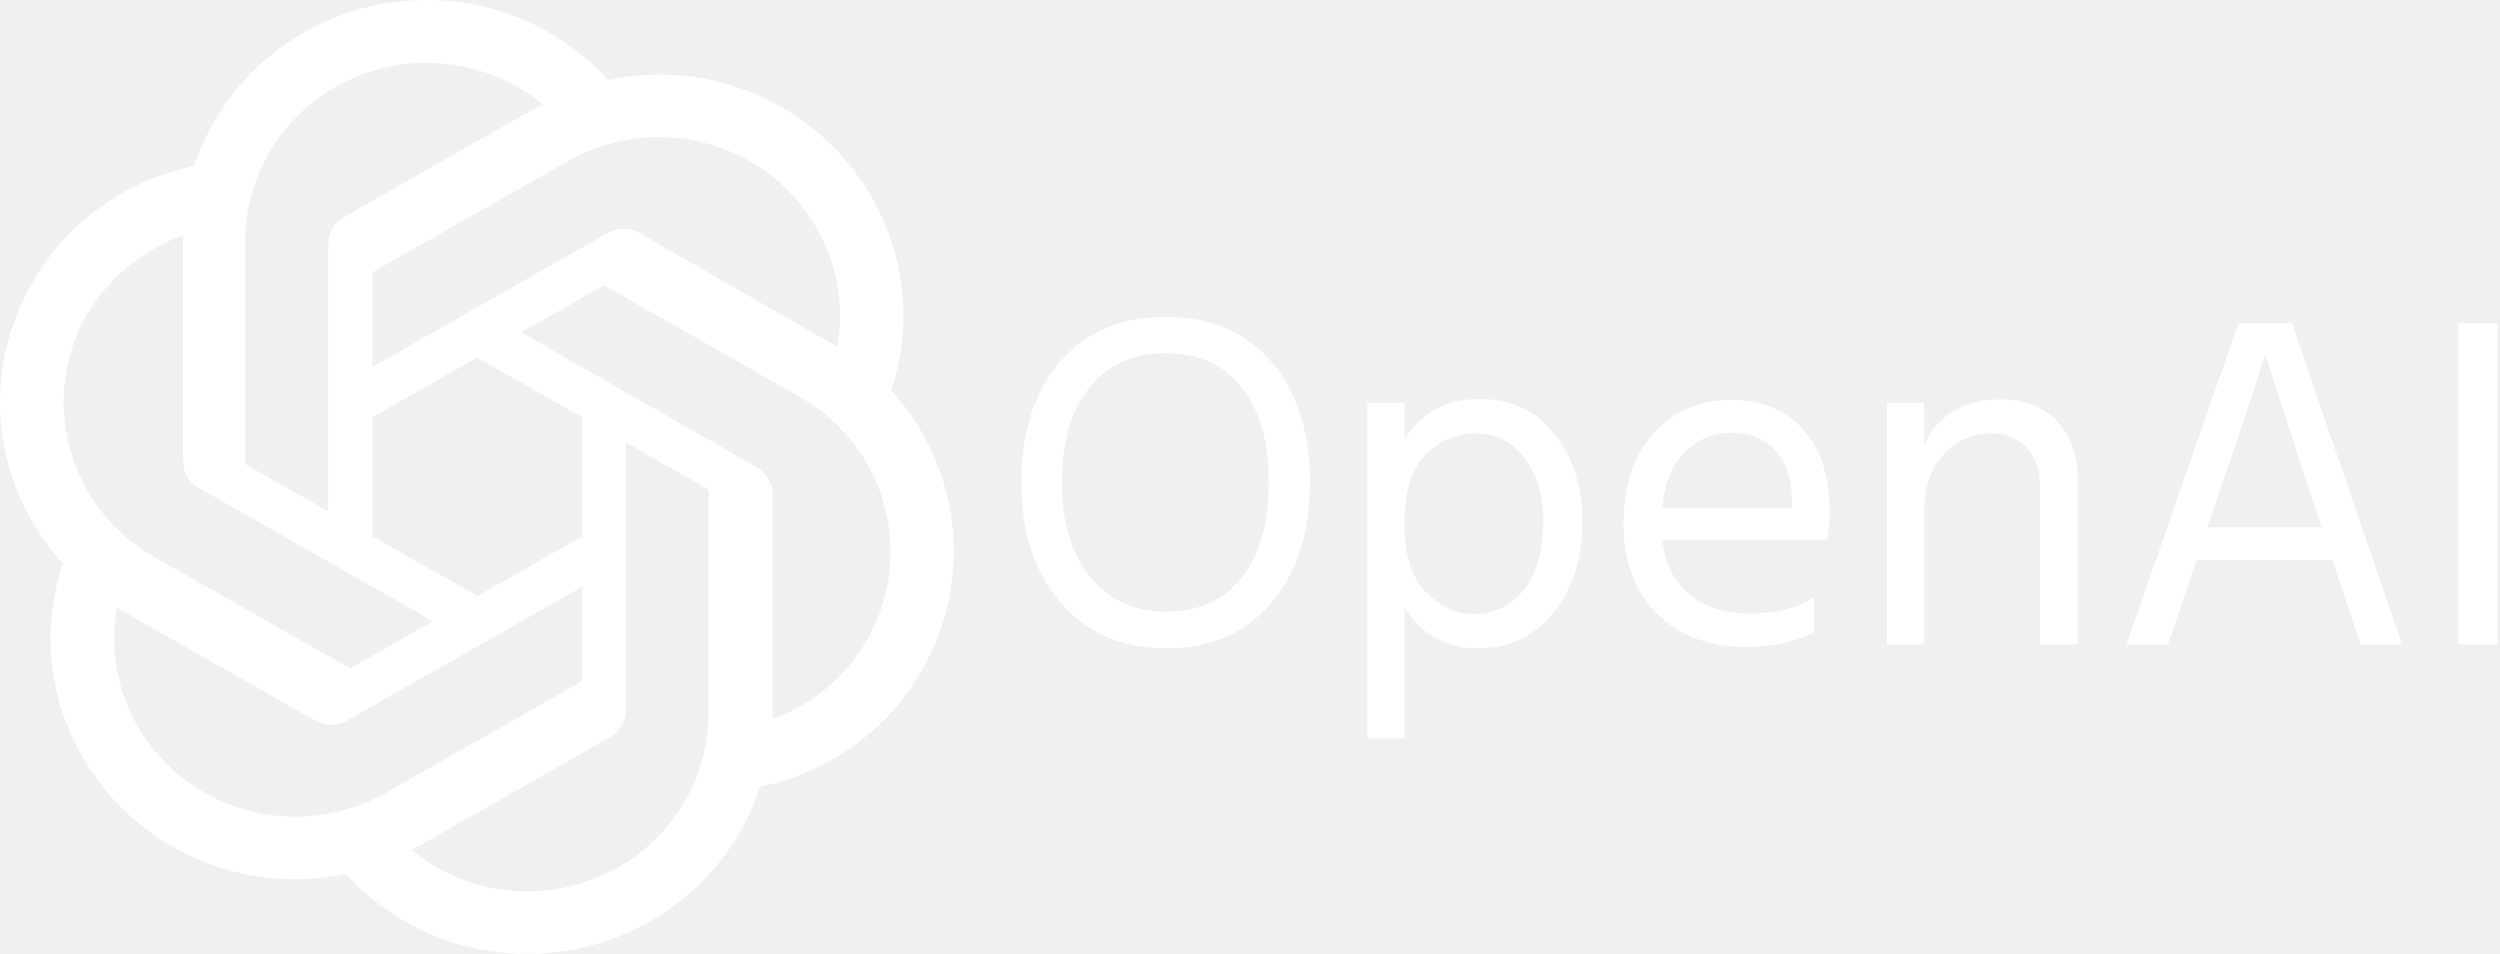
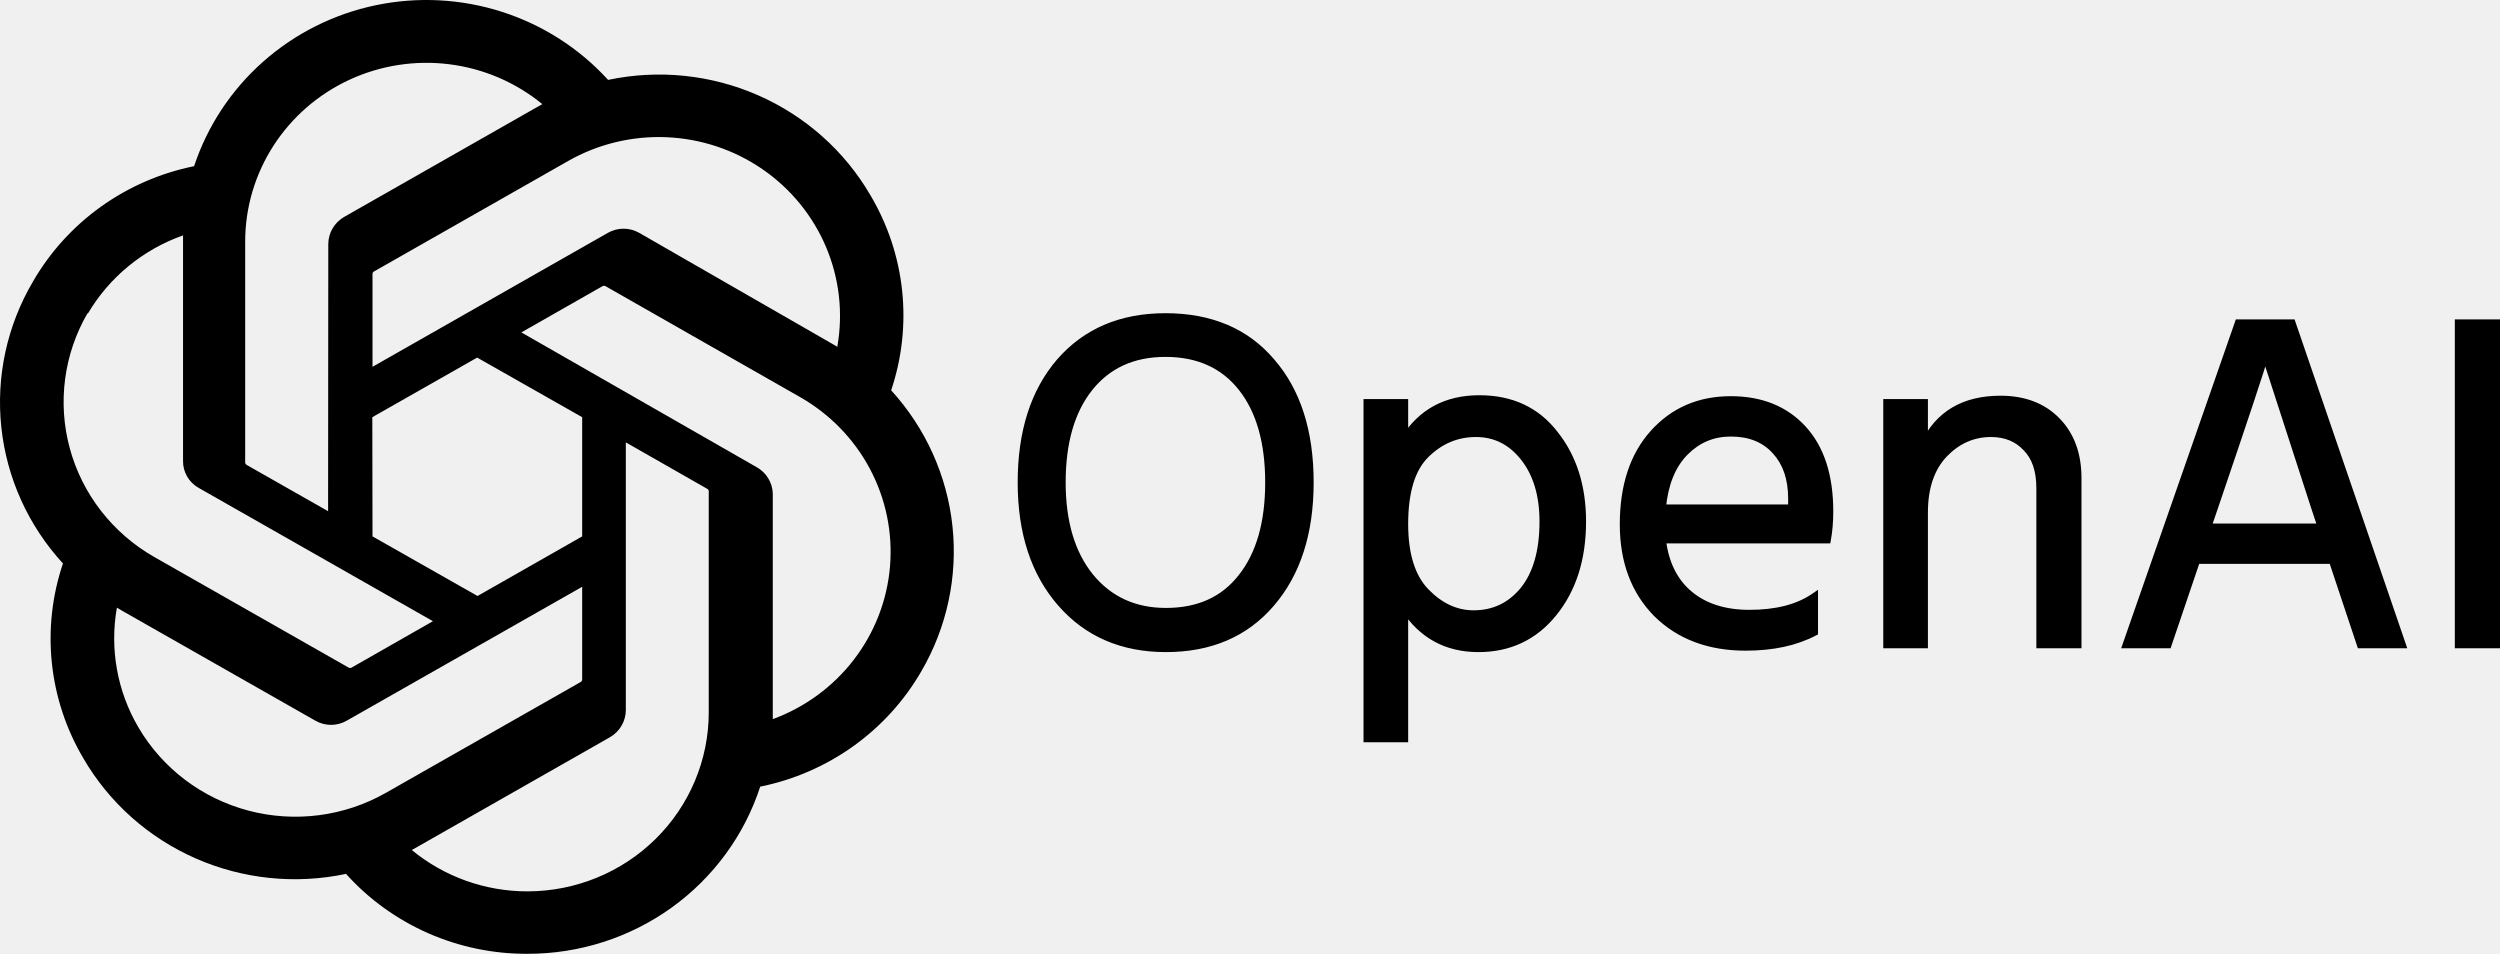
<svg xmlns="http://www.w3.org/2000/svg" width="671" height="256" viewBox="0 0 671 256" fill="none">
-   <path d="M239.184 104.758C242.086 96.138 243.09 87.006 242.128 77.973C241.166 68.94 238.262 60.213 233.608 52.376C226.708 40.53 216.174 31.151 203.522 25.592C190.87 20.032 176.756 18.579 163.214 21.443C155.52 13.001 145.709 6.704 134.768 3.186C123.826 -0.332 112.139 -0.949 100.879 1.398C89.62 3.745 79.185 8.973 70.622 16.557C62.059 24.142 55.67 33.815 52.096 44.605C43.074 46.43 34.551 50.134 27.096 55.468C19.641 60.803 13.426 67.645 8.867 75.539C1.892 87.365 -1.089 101.073 0.355 114.68C1.799 128.288 7.592 141.09 16.898 151.236C13.986 159.851 12.972 168.981 13.925 178.015C14.878 187.048 17.775 195.777 22.424 203.616C29.332 215.467 39.876 224.848 52.536 230.407C65.197 235.966 79.32 237.417 92.87 234.551C98.983 241.34 106.493 246.766 114.901 250.464C123.308 254.163 132.419 256.05 141.624 255.999C155.505 256.012 169.031 251.673 180.249 243.61C191.467 235.546 199.798 224.175 204.038 211.137C213.059 209.309 221.581 205.604 229.036 200.27C236.49 194.936 242.706 188.094 247.268 180.203C254.16 168.394 257.089 154.738 255.637 141.187C254.185 127.637 248.427 114.885 239.184 104.758ZM141.624 239.244C130.256 239.262 119.244 235.331 110.52 228.142L112.054 227.284L163.725 197.864C165.011 197.12 166.079 196.059 166.823 194.784C167.568 193.51 167.963 192.067 167.971 190.597V118.736L189.815 131.201C189.923 131.255 190.016 131.334 190.088 131.43C190.159 131.527 190.207 131.638 190.226 131.756V191.304C190.198 204.01 185.069 216.188 175.96 225.173C166.852 234.158 154.506 239.217 141.624 239.244ZM37.157 195.24C31.456 185.529 29.409 174.146 31.376 163.094L32.912 164.002L84.633 193.423C85.913 194.164 87.37 194.554 88.854 194.554C90.338 194.554 91.795 194.164 93.074 193.423L156.256 157.493V182.371C156.25 182.5 156.215 182.626 156.153 182.74C156.09 182.854 156.003 182.952 155.897 183.027L103.561 212.801C92.392 219.148 79.126 220.863 66.676 217.571C54.226 214.278 43.609 206.247 37.157 195.24ZM23.549 84.219C29.29 74.446 38.351 66.992 49.129 63.176V123.733C49.109 125.196 49.489 126.637 50.226 127.906C50.964 129.176 52.034 130.226 53.324 130.949L116.198 166.728L94.354 179.192C94.235 179.254 94.104 179.286 93.97 179.286C93.836 179.286 93.704 179.254 93.586 179.192L41.353 149.469C30.205 143.095 22.072 132.623 18.735 120.346C15.398 108.069 17.129 94.988 23.549 83.968V84.219ZM203.015 125.348L139.936 89.216L161.73 76.799C161.848 76.738 161.98 76.705 162.114 76.705C162.248 76.705 162.379 76.738 162.498 76.799L214.731 106.573C222.717 111.119 229.228 117.812 233.503 125.87C237.777 133.929 239.64 143.021 238.873 152.085C238.106 161.148 234.741 169.81 229.171 177.058C223.601 184.306 216.055 189.841 207.415 193.018V132.461C207.37 131.001 206.94 129.577 206.169 128.33C205.397 127.082 204.311 126.055 203.015 125.348ZM224.758 93.101L223.222 92.192L171.604 62.52C170.316 61.775 168.85 61.382 167.357 61.382C165.864 61.382 164.398 61.775 163.111 62.52L99.982 98.45V73.572C99.969 73.445 99.99 73.318 100.044 73.202C100.098 73.087 100.183 72.988 100.289 72.916L152.522 43.192C160.528 38.643 169.681 36.436 178.911 36.83C188.141 37.224 197.067 40.202 204.644 45.416C212.221 50.63 218.137 57.864 221.699 66.273C225.261 74.682 226.323 83.917 224.759 92.899L224.758 93.101ZM88.06 137.205L66.217 124.791C66.107 124.726 66.014 124.638 65.943 124.534C65.872 124.429 65.825 124.31 65.806 124.186V64.791C65.818 55.679 68.459 46.759 73.421 39.074C78.383 31.388 85.461 25.255 93.826 21.391C102.192 17.527 111.5 16.092 120.662 17.254C129.823 18.416 138.461 22.126 145.564 27.952L144.028 28.81L92.359 58.229C91.073 58.973 90.005 60.034 89.26 61.308C88.516 62.582 88.12 64.025 88.112 65.496L88.06 137.205ZM99.929 111.974L128.066 95.976L156.256 111.974V143.967L128.169 159.964L99.981 143.967L99.929 111.974Z" fill="white" />
-   <path d="M351.584 129.48C351.584 143.048 348.085 153.885 341.088 161.992C334.176 170.013 324.789 174.024 312.928 174.024C301.237 174.024 291.851 169.971 284.768 161.864C277.685 153.757 274.144 142.963 274.144 129.48C274.144 115.912 277.6 105.117 284.512 97.096C291.509 89.075 300.939 85.064 312.8 85.064C324.917 85.064 334.389 89.075 341.216 97.096C348.128 105.032 351.584 115.827 351.584 129.48ZM285.024 129.48C285.024 140.147 287.541 148.595 292.576 154.824C297.696 161.053 304.48 164.168 312.928 164.168C321.717 164.168 328.501 161.096 333.28 154.952C338.144 148.808 340.576 140.317 340.576 129.48C340.576 118.643 338.144 110.152 333.28 104.008C328.416 97.864 321.589 94.792 312.8 94.792C304.096 94.792 297.269 97.907 292.32 104.136C287.456 110.28 285.024 118.728 285.024 129.48ZM376.953 198.216H366.969V108.104H376.953V117.96C381.476 110.707 388.174 107.08 397.049 107.08C405.668 107.08 412.409 110.237 417.273 116.552C422.222 122.781 424.697 130.589 424.697 139.976C424.697 149.96 422.094 158.152 416.889 164.552C411.769 170.867 405.07 174.024 396.793 174.024C388.26 174.024 381.646 170.397 376.953 163.144V198.216ZM376.953 140.616C376.953 148.893 378.873 154.995 382.713 158.92C386.553 162.845 390.82 164.808 395.513 164.808C400.974 164.808 405.454 162.675 408.953 158.408C412.452 154.056 414.201 147.912 414.201 139.976C414.201 132.893 412.494 127.176 409.081 122.824C405.668 118.472 401.358 116.296 396.153 116.296C390.948 116.296 386.425 118.216 382.585 122.056C378.83 125.811 376.953 131.997 376.953 140.616ZM486.954 169.672C481.919 172.317 475.775 173.64 468.522 173.64C458.709 173.64 450.773 170.653 444.714 164.68C438.741 158.621 435.754 150.643 435.754 140.744C435.754 130.419 438.442 122.269 443.818 116.296C449.194 110.323 456.106 107.336 464.554 107.336C472.661 107.336 479.103 109.939 483.882 115.144C488.661 120.349 491.05 127.731 491.05 137.288C491.05 140.019 490.837 142.536 490.41 144.84H446.122C446.89 151.24 449.322 156.147 453.418 159.56C457.514 162.973 462.89 164.68 469.546 164.68C476.799 164.68 482.602 163.187 486.954 160.2V169.672ZM464.554 116.168C459.69 116.168 455.551 117.917 452.138 121.416C448.725 124.915 446.719 129.907 446.122 136.392H480.938V133.832C480.938 128.456 479.487 124.189 476.586 121.032C473.685 117.789 469.674 116.168 464.554 116.168ZM557.669 173H547.557V131.016C547.557 126.237 546.32 122.611 543.845 120.136C541.456 117.576 538.298 116.296 534.373 116.296C529.509 116.296 525.285 118.173 521.701 121.928C518.202 125.683 516.453 130.888 516.453 137.544V173H506.469V108.104H516.453V119.368C520.293 111.261 527.12 107.208 536.933 107.208C543.248 107.208 548.282 109.128 552.037 112.968C555.792 116.808 557.669 121.928 557.669 128.328V173ZM594.154 136.648L592.49 141.512H623.082L621.418 136.52L607.978 95.048C606.954 98.717 602.346 112.584 594.154 136.648ZM581.866 173H570.73L600.81 86.728H615.146L644.714 173H633.578L626.026 150.344H589.546L581.866 173ZM670.242 173H659.874V86.728H670.242V173Z" fill="white" />
+   <path d="M239.184 104.758C242.086 96.138 243.09 87.006 242.128 77.973C241.166 68.94 238.262 60.213 233.608 52.376C226.708 40.53 216.174 31.151 203.522 25.592C190.87 20.032 176.756 18.579 163.214 21.443C155.52 13.001 145.709 6.704 134.768 3.186C123.826 -0.332 112.139 -0.949 100.879 1.398C89.62 3.745 79.185 8.973 70.622 16.557C62.059 24.142 55.67 33.815 52.096 44.605C43.074 46.43 34.551 50.134 27.096 55.468C19.641 60.803 13.426 67.645 8.867 75.539C1.892 87.365 -1.089 101.073 0.355 114.68C1.799 128.288 7.592 141.09 16.898 151.236C13.986 159.851 12.972 168.981 13.925 178.015C14.878 187.048 17.775 195.777 22.424 203.616C29.332 215.467 39.876 224.848 52.536 230.407C65.197 235.966 79.32 237.417 92.87 234.551C98.983 241.34 106.493 246.766 114.901 250.464C123.308 254.163 132.419 256.05 141.624 255.999C155.505 256.012 169.031 251.673 180.249 243.61C191.467 235.546 199.798 224.175 204.038 211.137C213.059 209.309 221.581 205.604 229.036 200.27C236.49 194.936 242.706 188.094 247.268 180.203C254.16 168.394 257.089 154.738 255.637 141.187C254.185 127.637 248.427 114.885 239.184 104.758ZM141.624 239.244C130.256 239.262 119.244 235.331 110.52 228.142L112.054 227.284L163.725 197.864C165.011 197.12 166.079 196.059 166.823 194.784C167.568 193.51 167.963 192.067 167.971 190.597V118.736L189.815 131.201C189.923 131.255 190.016 131.334 190.088 131.43C190.159 131.527 190.207 131.638 190.226 131.756V191.304C190.198 204.01 185.069 216.188 175.96 225.173C166.852 234.158 154.506 239.217 141.624 239.244ZM37.157 195.24C31.456 185.529 29.409 174.146 31.376 163.094L32.912 164.002L84.633 193.423C85.913 194.164 87.37 194.554 88.854 194.554C90.338 194.554 91.795 194.164 93.074 193.423L156.256 157.493V182.371C156.25 182.5 156.215 182.626 156.153 182.74C156.09 182.854 156.003 182.952 155.897 183.027L103.561 212.801C92.392 219.148 79.126 220.863 66.676 217.571C54.226 214.278 43.609 206.247 37.157 195.24ZM23.549 84.219C29.29 74.446 38.351 66.992 49.129 63.176V123.733C49.109 125.196 49.489 126.637 50.226 127.906C50.964 129.176 52.034 130.226 53.324 130.949L116.198 166.728L94.354 179.192C94.235 179.254 94.104 179.286 93.97 179.286C93.836 179.286 93.704 179.254 93.586 179.192L41.353 149.469C30.205 143.095 22.072 132.623 18.735 120.346C15.398 108.069 17.129 94.988 23.549 83.968V84.219ZM203.015 125.348L139.936 89.216L161.73 76.799C161.848 76.738 161.98 76.705 162.114 76.705C162.248 76.705 162.379 76.738 162.498 76.799L214.731 106.573C222.717 111.119 229.228 117.812 233.503 125.87C237.777 133.929 239.64 143.021 238.873 152.085C238.106 161.148 234.741 169.81 229.171 177.058C223.601 184.306 216.055 189.841 207.415 193.018V132.461C207.37 131.001 206.94 129.577 206.169 128.33C205.397 127.082 204.311 126.055 203.015 125.348ZM224.758 93.101L223.222 92.192L171.604 62.52C170.316 61.775 168.85 61.382 167.357 61.382C165.864 61.382 164.398 61.775 163.111 62.52L99.982 98.45V73.572C99.969 73.445 99.99 73.318 100.044 73.202C100.098 73.087 100.183 72.988 100.289 72.916L152.522 43.192C160.528 38.643 169.681 36.436 178.911 36.83C188.141 37.224 197.067 40.202 204.644 45.416C212.221 50.63 218.137 57.864 221.699 66.273C225.261 74.682 226.323 83.917 224.759 92.899L224.758 93.101ZM88.06 137.205L66.217 124.791C66.107 124.726 66.014 124.638 65.943 124.534C65.872 124.429 65.825 124.31 65.806 124.186V64.791C65.818 55.679 68.459 46.759 73.421 39.074C78.383 31.388 85.461 25.255 93.826 21.391C102.192 17.527 111.5 16.092 120.662 17.254C129.823 18.416 138.461 22.126 145.564 27.952L144.028 28.81L92.359 58.229C91.073 58.973 90.005 60.034 89.26 61.308C88.516 62.582 88.12 64.025 88.112 65.496L88.06 137.205ZM99.929 111.974L128.066 95.976L156.256 111.974V143.967L128.169 159.964L99.981 143.967L99.929 111.974Z" fill="black" />
+   <path d="M351.584 129.48C351.584 143.048 348.085 153.885 341.088 161.992C334.176 170.013 324.789 174.024 312.928 174.024C301.237 174.024 291.851 169.971 284.768 161.864C277.685 153.757 274.144 142.963 274.144 129.48C274.144 115.912 277.6 105.117 284.512 97.096C291.509 89.075 300.939 85.064 312.8 85.064C324.917 85.064 334.389 89.075 341.216 97.096C348.128 105.032 351.584 115.827 351.584 129.48ZM285.024 129.48C285.024 140.147 287.541 148.595 292.576 154.824C297.696 161.053 304.48 164.168 312.928 164.168C321.717 164.168 328.501 161.096 333.28 154.952C338.144 148.808 340.576 140.317 340.576 129.48C340.576 118.643 338.144 110.152 333.28 104.008C328.416 97.864 321.589 94.792 312.8 94.792C304.096 94.792 297.269 97.907 292.32 104.136C287.456 110.28 285.024 118.728 285.024 129.48ZM376.953 198.216H366.969V108.104H376.953V117.96C381.476 110.707 388.174 107.08 397.049 107.08C405.668 107.08 412.409 110.237 417.273 116.552C422.222 122.781 424.697 130.589 424.697 139.976C424.697 149.96 422.094 158.152 416.889 164.552C411.769 170.867 405.07 174.024 396.793 174.024C388.26 174.024 381.646 170.397 376.953 163.144V198.216ZM376.953 140.616C376.953 148.893 378.873 154.995 382.713 158.92C386.553 162.845 390.82 164.808 395.513 164.808C400.974 164.808 405.454 162.675 408.953 158.408C412.452 154.056 414.201 147.912 414.201 139.976C414.201 132.893 412.494 127.176 409.081 122.824C405.668 118.472 401.358 116.296 396.153 116.296C390.948 116.296 386.425 118.216 382.585 122.056C378.83 125.811 376.953 131.997 376.953 140.616ZM486.954 169.672C481.919 172.317 475.775 173.64 468.522 173.64C458.709 173.64 450.773 170.653 444.714 164.68C438.741 158.621 435.754 150.643 435.754 140.744C435.754 130.419 438.442 122.269 443.818 116.296C449.194 110.323 456.106 107.336 464.554 107.336C472.661 107.336 479.103 109.939 483.882 115.144C488.661 120.349 491.05 127.731 491.05 137.288C491.05 140.019 490.837 142.536 490.41 144.84H446.122C446.89 151.24 449.322 156.147 453.418 159.56C457.514 162.973 462.89 164.68 469.546 164.68C476.799 164.68 482.602 163.187 486.954 160.2V169.672ZM464.554 116.168C459.69 116.168 455.551 117.917 452.138 121.416C448.725 124.915 446.719 129.907 446.122 136.392H480.938V133.832C480.938 128.456 479.487 124.189 476.586 121.032C473.685 117.789 469.674 116.168 464.554 116.168ZM557.669 173H547.557V131.016C547.557 126.237 546.32 122.611 543.845 120.136C541.456 117.576 538.298 116.296 534.373 116.296C529.509 116.296 525.285 118.173 521.701 121.928C518.202 125.683 516.453 130.888 516.453 137.544V173H506.469V108.104H516.453V119.368C520.293 111.261 527.12 107.208 536.933 107.208C543.248 107.208 548.282 109.128 552.037 112.968C555.792 116.808 557.669 121.928 557.669 128.328V173ZM594.154 136.648L592.49 141.512H623.082L621.418 136.52L607.978 95.048C606.954 98.717 602.346 112.584 594.154 136.648ZM581.866 173H570.73L600.81 86.728H615.146L644.714 173H633.578L626.026 150.344H589.546L581.866 173ZM670.242 173H659.874V86.728H670.242V173Z" fill="black" />
+   <path d="M341.088 161.992L340.331 161.339L340.33 161.339L341.088 161.992ZM284.768 161.864L285.521 161.206L285.521 161.206L284.768 161.864ZM284.512 97.096L283.758 96.439L283.754 96.443L284.512 97.096ZM341.216 97.096L340.454 97.744L340.462 97.753L341.216 97.096ZM292.576 154.824L291.798 155.453L291.803 155.459L292.576 154.824ZM333.28 154.952L332.496 154.331L332.491 154.338L333.28 154.952ZM333.28 104.008L334.064 103.387L334.064 103.387L333.28 104.008ZM292.32 104.136L291.537 103.514L291.536 103.515L292.32 104.136ZM350.584 129.48C350.584 142.874 347.133 153.458 340.331 161.339L341.845 162.645C349.037 154.313 352.584 143.222 352.584 129.48H350.584ZM340.33 161.339C333.633 169.112 324.538 173.024 312.928 173.024V175.024C325.041 175.024 334.719 170.915 341.846 162.645L340.33 161.339ZM312.928 173.024C301.498 173.024 292.396 169.075 285.521 161.206L284.015 162.522C291.305 170.866 300.977 175.024 312.928 175.024V173.024ZM285.521 161.206C278.635 153.324 275.144 142.784 275.144 129.48H273.144C273.144 143.141 276.736 154.191 284.015 162.522L285.521 161.206ZM275.144 129.48C275.144 116.083 278.554 105.542 285.27 97.749L283.754 96.443C276.646 104.692 273.144 115.741 273.144 129.48H275.144ZM285.266 97.753C292.05 89.976 301.191 86.064 312.8 86.064V84.064C300.687 84.064 290.969 88.173 283.758 96.439L285.266 97.753ZM312.8 86.064C324.673 86.064 333.847 89.981 340.454 97.744L341.978 96.448C334.931 88.168 325.161 84.064 312.8 84.064V86.064ZM340.462 97.753C347.173 105.458 350.584 115.995 350.584 129.48H352.584C352.584 115.659 349.083 104.606 341.97 96.439L340.462 97.753ZM284.024 129.48C284.024 140.299 286.578 148.994 291.798 155.453L293.354 154.195C288.504 148.195 286.024 139.994 286.024 129.48H284.024ZM291.803 155.459C297.124 161.932 304.197 165.168 312.928 165.168V163.168C304.763 163.168 298.268 160.175 293.349 154.189L291.803 155.459ZM312.928 165.168C321.981 165.168 329.075 161.987 334.069 155.566L332.491 154.338C327.928 160.205 321.454 163.168 312.928 163.168V165.168ZM334.064 155.573C339.113 149.195 341.576 140.458 341.576 129.48H339.576C339.576 140.177 337.175 148.421 332.496 154.331L334.064 155.573ZM341.576 129.48C341.576 118.502 339.113 109.765 334.064 103.387L332.496 104.629C337.175 110.539 339.576 118.783 339.576 129.48H341.576ZM334.064 103.387C328.986 96.972 321.853 93.792 312.8 93.792V95.792C321.326 95.792 327.846 98.756 332.496 104.629L334.064 103.387ZM312.8 93.792C303.824 93.792 296.696 97.021 291.537 103.514L293.103 104.758C297.843 98.792 304.368 95.792 312.8 95.792V93.792ZM291.536 103.515C286.488 109.892 284.024 118.586 284.024 129.48H286.024C286.024 118.87 288.424 110.668 293.104 104.757L291.536 103.515ZM376.953 198.216V199.216H377.953V198.216H376.953ZM366.969 198.216H365.969V199.216H366.969V198.216ZM366.969 108.104V107.104H365.969V108.104H366.969ZM376.953 108.104H377.953V107.104H376.953V108.104ZM376.953 117.96H375.953V121.454L377.802 118.489L376.953 117.96ZM417.273 116.552L416.481 117.162L416.485 117.168L416.49 117.174L417.273 116.552ZM416.889 164.552L416.113 163.921L416.112 163.922L416.889 164.552ZM376.953 163.144L377.793 162.601L375.953 159.758V163.144H376.953ZM382.713 158.92L383.428 158.221L383.428 158.221L382.713 158.92ZM408.953 158.408L409.726 159.042L409.732 159.035L408.953 158.408ZM409.081 122.824L408.294 123.441L408.294 123.441L409.081 122.824ZM382.585 122.056L381.878 121.349L381.878 121.349L382.585 122.056ZM376.953 197.216H366.969V199.216H376.953V197.216ZM367.969 198.216V108.104H365.969V198.216H367.969ZM366.969 109.104H376.953V107.104H366.969V109.104ZM375.953 108.104V117.96H377.953V108.104H375.953ZM377.802 118.489C382.133 111.542 388.503 108.08 397.049 108.08V106.08C387.845 106.08 380.818 109.871 376.104 117.431L377.802 118.489ZM397.049 108.08C405.387 108.08 411.823 111.116 416.481 117.162L418.065 115.942C412.995 109.359 405.949 106.08 397.049 106.08V108.08ZM416.49 117.174C421.275 123.196 423.697 130.773 423.697 139.976H425.697C425.697 130.406 423.17 122.367 418.056 115.93L416.49 117.174ZM423.697 139.976C423.697 149.78 421.145 157.735 416.113 163.921L417.665 165.183C423.044 158.569 425.697 150.14 425.697 139.976H423.697ZM416.112 163.922C411.186 169.998 404.775 173.024 396.793 173.024V175.024C405.365 175.024 412.352 171.736 417.666 165.182L416.112 163.922ZM396.793 173.024C388.604 173.024 382.304 169.574 377.793 162.601L376.113 163.687C380.988 171.221 387.915 175.024 396.793 175.024V173.024ZM375.953 163.144V198.216H377.953V163.144H375.953ZM375.953 140.616C375.953 149.024 377.901 155.431 381.998 159.619L383.428 158.221C379.845 154.558 377.953 148.762 377.953 140.616H375.953ZM381.998 159.619C385.992 163.702 390.505 165.808 395.513 165.808V163.808C391.134 163.808 387.114 161.989 383.428 158.221L381.998 159.619ZM395.513 165.808C401.277 165.808 406.04 163.538 409.726 159.042L408.18 157.774C404.869 161.812 400.671 163.808 395.513 163.808V165.808ZM409.732 159.035C413.423 154.443 415.201 148.046 415.201 139.976H413.201C413.201 147.778 411.48 153.669 408.174 157.781L409.732 159.035ZM415.201 139.976C415.201 132.733 413.454 126.779 409.868 122.207L408.294 123.441C411.535 127.573 413.201 133.054 413.201 139.976H415.201ZM409.868 122.207C406.279 117.631 401.687 115.296 396.153 115.296V117.296C401.03 117.296 405.057 119.313 408.294 123.441L409.868 122.207ZM396.153 115.296C390.67 115.296 385.896 117.33 381.878 121.349L383.292 122.763C386.954 119.102 391.225 117.296 396.153 117.296V115.296ZM381.878 121.349C377.848 125.379 375.953 131.89 375.953 140.616H377.953C377.953 132.104 379.813 126.242 383.292 122.763L381.878 121.349ZM486.954 169.672L487.419 170.557L487.954 170.276V169.672H486.954ZM444.714 164.68L444.002 165.382L444.007 165.387L444.012 165.392L444.714 164.68ZM443.818 116.296L443.075 115.627L443.075 115.627L443.818 116.296ZM483.882 115.144L484.619 114.468L484.619 114.468L483.882 115.144ZM490.41 144.84V145.84H491.242L491.393 145.022L490.41 144.84ZM446.122 144.84V143.84H444.995L445.129 144.959L446.122 144.84ZM453.418 159.56L452.778 160.328L452.778 160.328L453.418 159.56ZM486.954 160.2H487.954V158.301L486.388 159.375L486.954 160.2ZM452.138 121.416L451.422 120.718L451.422 120.718L452.138 121.416ZM446.122 136.392L445.126 136.3L445.026 137.392H446.122V136.392ZM480.938 136.392V137.392H481.938V136.392H480.938ZM476.586 121.032L475.841 121.699L475.85 121.709L476.586 121.032ZM486.489 168.787C481.632 171.339 475.657 172.64 468.522 172.64V174.64C475.894 174.64 482.207 173.296 487.419 170.557L486.489 168.787ZM468.522 172.64C458.928 172.64 451.259 169.728 445.416 163.968L444.012 165.392C450.287 171.578 458.489 174.64 468.522 174.64V172.64ZM445.426 163.978C439.667 158.137 436.754 150.426 436.754 140.744H434.754C434.754 150.859 437.814 159.106 444.002 165.382L445.426 163.978ZM436.754 140.744C436.754 130.593 439.393 122.707 444.561 116.965L443.075 115.627C437.491 121.832 434.754 130.244 434.754 140.744H436.754ZM444.561 116.965C449.737 111.214 456.373 108.336 464.554 108.336V106.336C455.839 106.336 448.651 109.431 443.075 115.627L444.561 116.965ZM464.554 108.336C472.426 108.336 478.585 110.852 483.145 115.82L484.619 114.468C479.622 109.025 472.895 106.336 464.554 106.336V108.336ZM483.145 115.82C487.702 120.784 490.05 127.892 490.05 137.288H492.05C492.05 127.57 489.619 119.914 484.619 114.468L483.145 115.82ZM490.05 137.288C490.05 139.967 489.841 142.423 489.427 144.658L491.393 145.022C491.833 142.649 492.05 140.07 492.05 137.288H490.05ZM490.41 143.84H446.122V145.84H490.41V143.84ZM445.129 144.959C445.921 151.557 448.446 156.719 452.778 160.328L454.058 158.792C450.198 155.575 447.859 150.923 447.115 144.721L445.129 144.959ZM452.778 160.328C457.095 163.926 462.716 165.68 469.546 165.68V163.68C463.064 163.68 457.933 162.021 454.058 158.792L452.778 160.328ZM469.546 165.68C476.928 165.68 482.95 164.161 487.52 161.025L486.388 159.375C482.254 162.212 476.671 163.68 469.546 163.68V165.68ZM485.954 160.2V169.672H487.954V160.2H485.954ZM464.554 115.168C459.419 115.168 455.023 117.027 451.422 120.718L452.854 122.114C456.08 118.807 459.961 117.168 464.554 117.168V115.168ZM451.422 120.718C447.802 124.428 445.738 129.663 445.126 136.3L447.118 136.484C447.701 130.151 449.647 125.401 452.854 122.114L451.422 120.718ZM446.122 137.392H480.938V135.392H446.122V137.392ZM481.938 136.392V133.832H479.938V136.392H481.938ZM481.938 133.832C481.938 128.272 480.433 123.741 477.322 120.355L475.85 121.709C478.541 124.638 479.938 128.64 479.938 133.832H481.938ZM477.331 120.365C474.206 116.873 469.903 115.168 464.554 115.168V117.168C469.445 117.168 473.163 118.706 475.841 121.699L477.331 120.365ZM557.669 173V174H558.669V173H557.669ZM547.557 173H546.557V174H547.557V173ZM543.845 120.136L543.114 120.818L543.126 120.831L543.138 120.843L543.845 120.136ZM521.701 121.928L520.978 121.237L520.969 121.246L521.701 121.928ZM516.453 173V174H517.453V173H516.453ZM506.469 173H505.469V174H506.469V173ZM506.469 108.104V107.104H505.469V108.104H506.469ZM516.453 108.104H517.453V107.104H516.453V108.104ZM516.453 119.368H515.453L517.357 119.796L516.453 119.368ZM557.669 172H547.557V174H557.669V172ZM548.557 173V131.016H546.557V173H548.557ZM548.557 131.016C548.557 126.071 547.274 122.151 544.552 119.429L543.138 120.843C545.365 123.07 546.557 126.403 546.557 131.016H548.557ZM544.576 119.454C541.974 116.665 538.538 115.296 534.373 115.296V117.296C538.058 117.296 540.938 118.487 543.114 120.818L544.576 119.454ZM534.373 115.296C529.216 115.296 524.736 117.3 520.978 121.238L522.424 122.618C525.834 119.047 529.802 117.296 534.373 117.296V115.296ZM520.969 121.246C517.252 125.236 515.453 130.713 515.453 137.544H517.453C517.453 131.063 519.153 126.129 522.433 122.61L520.969 121.246ZM515.453 137.544V173H517.453V137.544H515.453ZM516.453 172H506.469V174H516.453V172ZM507.469 173V108.104H505.469V173H507.469ZM506.469 109.104H516.453V107.104H506.469V109.104ZM515.453 108.104V119.368H517.453V108.104H515.453ZM517.357 119.796C519.203 115.898 521.743 113.02 524.964 111.108C528.19 109.192 532.164 108.208 536.933 108.208V106.208C531.889 106.208 527.543 107.25 523.942 109.388C520.336 111.529 517.543 114.731 515.549 118.94L517.357 119.796ZM536.933 108.208C543.03 108.208 547.788 110.053 551.322 113.667L552.752 112.269C548.776 108.203 543.466 106.208 536.933 106.208V108.208ZM551.322 113.667C554.86 117.285 556.669 122.136 556.669 128.328H558.669C558.669 121.72 556.724 116.331 552.752 112.269L551.322 113.667ZM556.669 128.328V173H558.669V128.328H556.669ZM594.154 136.648L595.1 136.972L595.101 136.97L594.154 136.648ZM592.49 141.512L591.544 141.188L591.091 142.512H592.49V141.512ZM623.082 141.512V142.512H624.469L624.031 141.196L623.082 141.512ZM621.418 136.52L620.467 136.828L620.469 136.836L621.418 136.52ZM607.978 95.048L608.929 94.74L607.907 91.584L607.015 94.779L607.978 95.048ZM581.866 173V174H582.583L582.813 173.321L581.866 173ZM570.73 173L569.786 172.671L569.322 174H570.73V173ZM600.81 86.728V85.728H600.1L599.866 86.399L600.81 86.728ZM615.146 86.728L616.092 86.404L615.86 85.728H615.146V86.728ZM644.714 173V174H646.114L645.66 172.676L644.714 173ZM633.578 173L632.629 173.316L632.857 174H633.578V173ZM626.026 150.344L626.975 150.028L626.747 149.344H626.026V150.344ZM589.546 150.344V149.344H588.829L588.599 150.023L589.546 150.344ZM593.208 136.324L591.544 141.188L593.436 141.836L595.1 136.972L593.208 136.324ZM592.49 142.512H623.082V140.512H592.49V142.512ZM624.031 141.196L622.367 136.204L620.469 136.836L622.133 141.828L624.031 141.196ZM622.369 136.212L608.929 94.74L607.027 95.356L620.467 136.828L622.369 136.212ZM607.015 94.779C606 98.414 601.406 112.244 593.207 136.326L595.101 136.97C603.286 112.924 607.908 99.021 608.941 95.317L607.015 94.779ZM581.866 172H570.73V174H581.866V172ZM571.674 173.329L601.754 87.057L599.866 86.399L569.786 172.671L571.674 173.329ZM600.81 87.728H615.146V85.728H600.81V87.728ZM614.2 87.052L643.768 173.324L645.66 172.676L616.092 86.404L614.2 87.052ZM644.714 172H633.578V174H644.714V172ZM634.527 172.684L626.975 150.028L625.077 150.66L632.629 173.316L634.527 172.684ZM626.026 149.344H589.546V151.344H626.026V149.344ZM588.599 150.023L580.919 172.679L582.813 173.321L590.493 150.665L588.599 150.023ZM670.242 173V174H671.242V173H670.242ZM659.874 173H658.874V174H659.874V173ZM659.874 86.728V85.728H658.874V86.728H659.874ZM670.242 86.728H671.242V85.728H670.242V86.728ZM670.242 172H659.874V174H670.242V172ZM660.874 173V86.728H658.874V173H660.874ZM659.874 87.728H670.242V85.728H659.874V87.728ZM669.242 86.728V173H671.242V86.728H669.242Z" fill="black" />
</svg>
